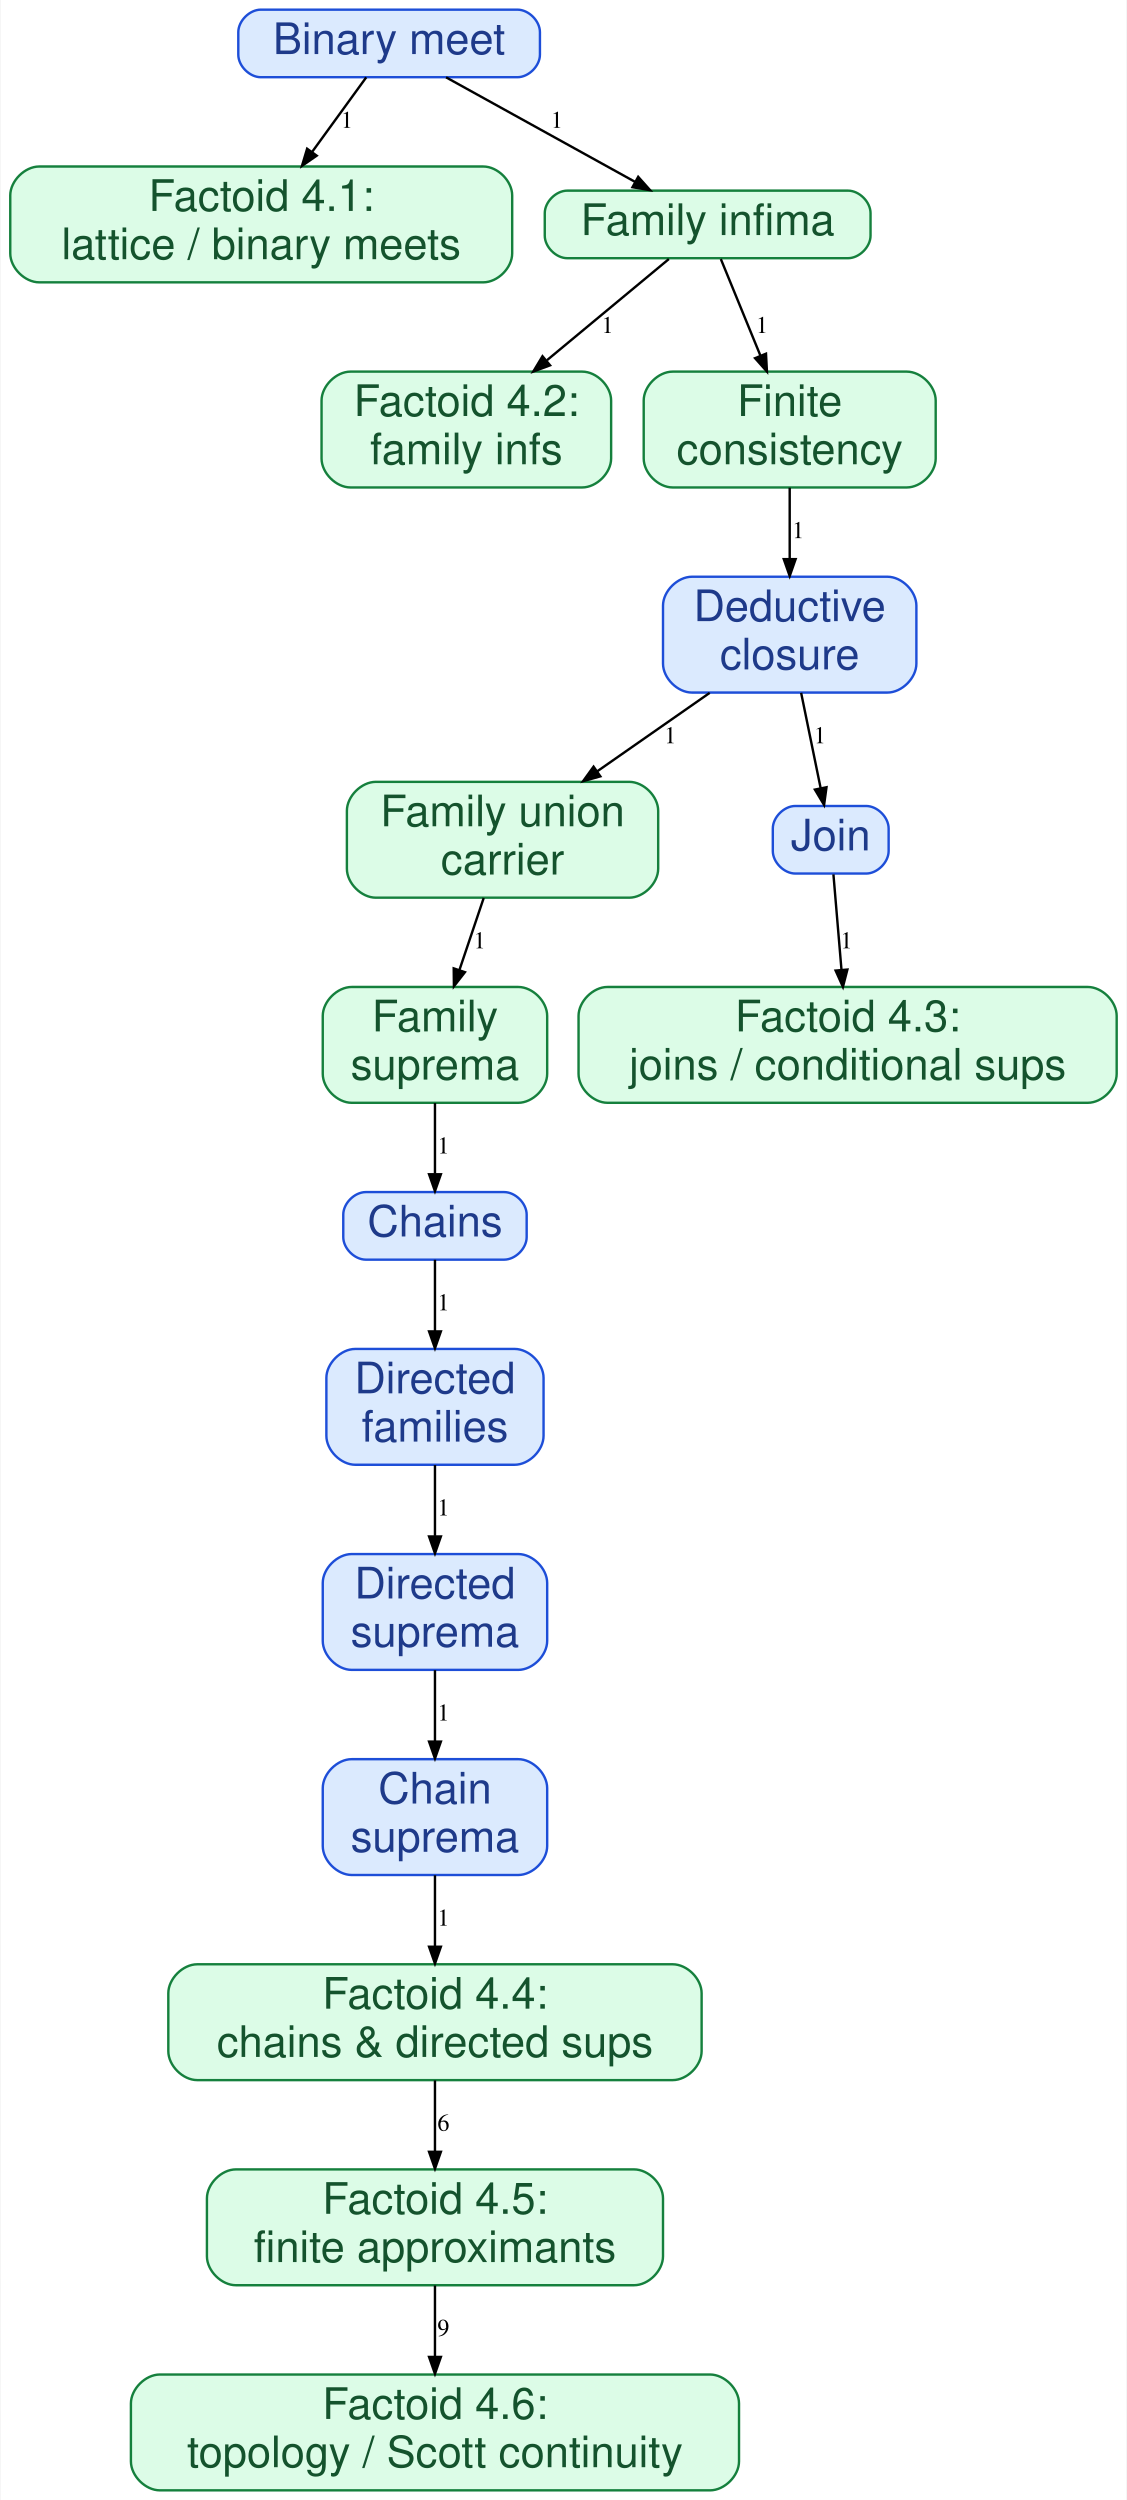
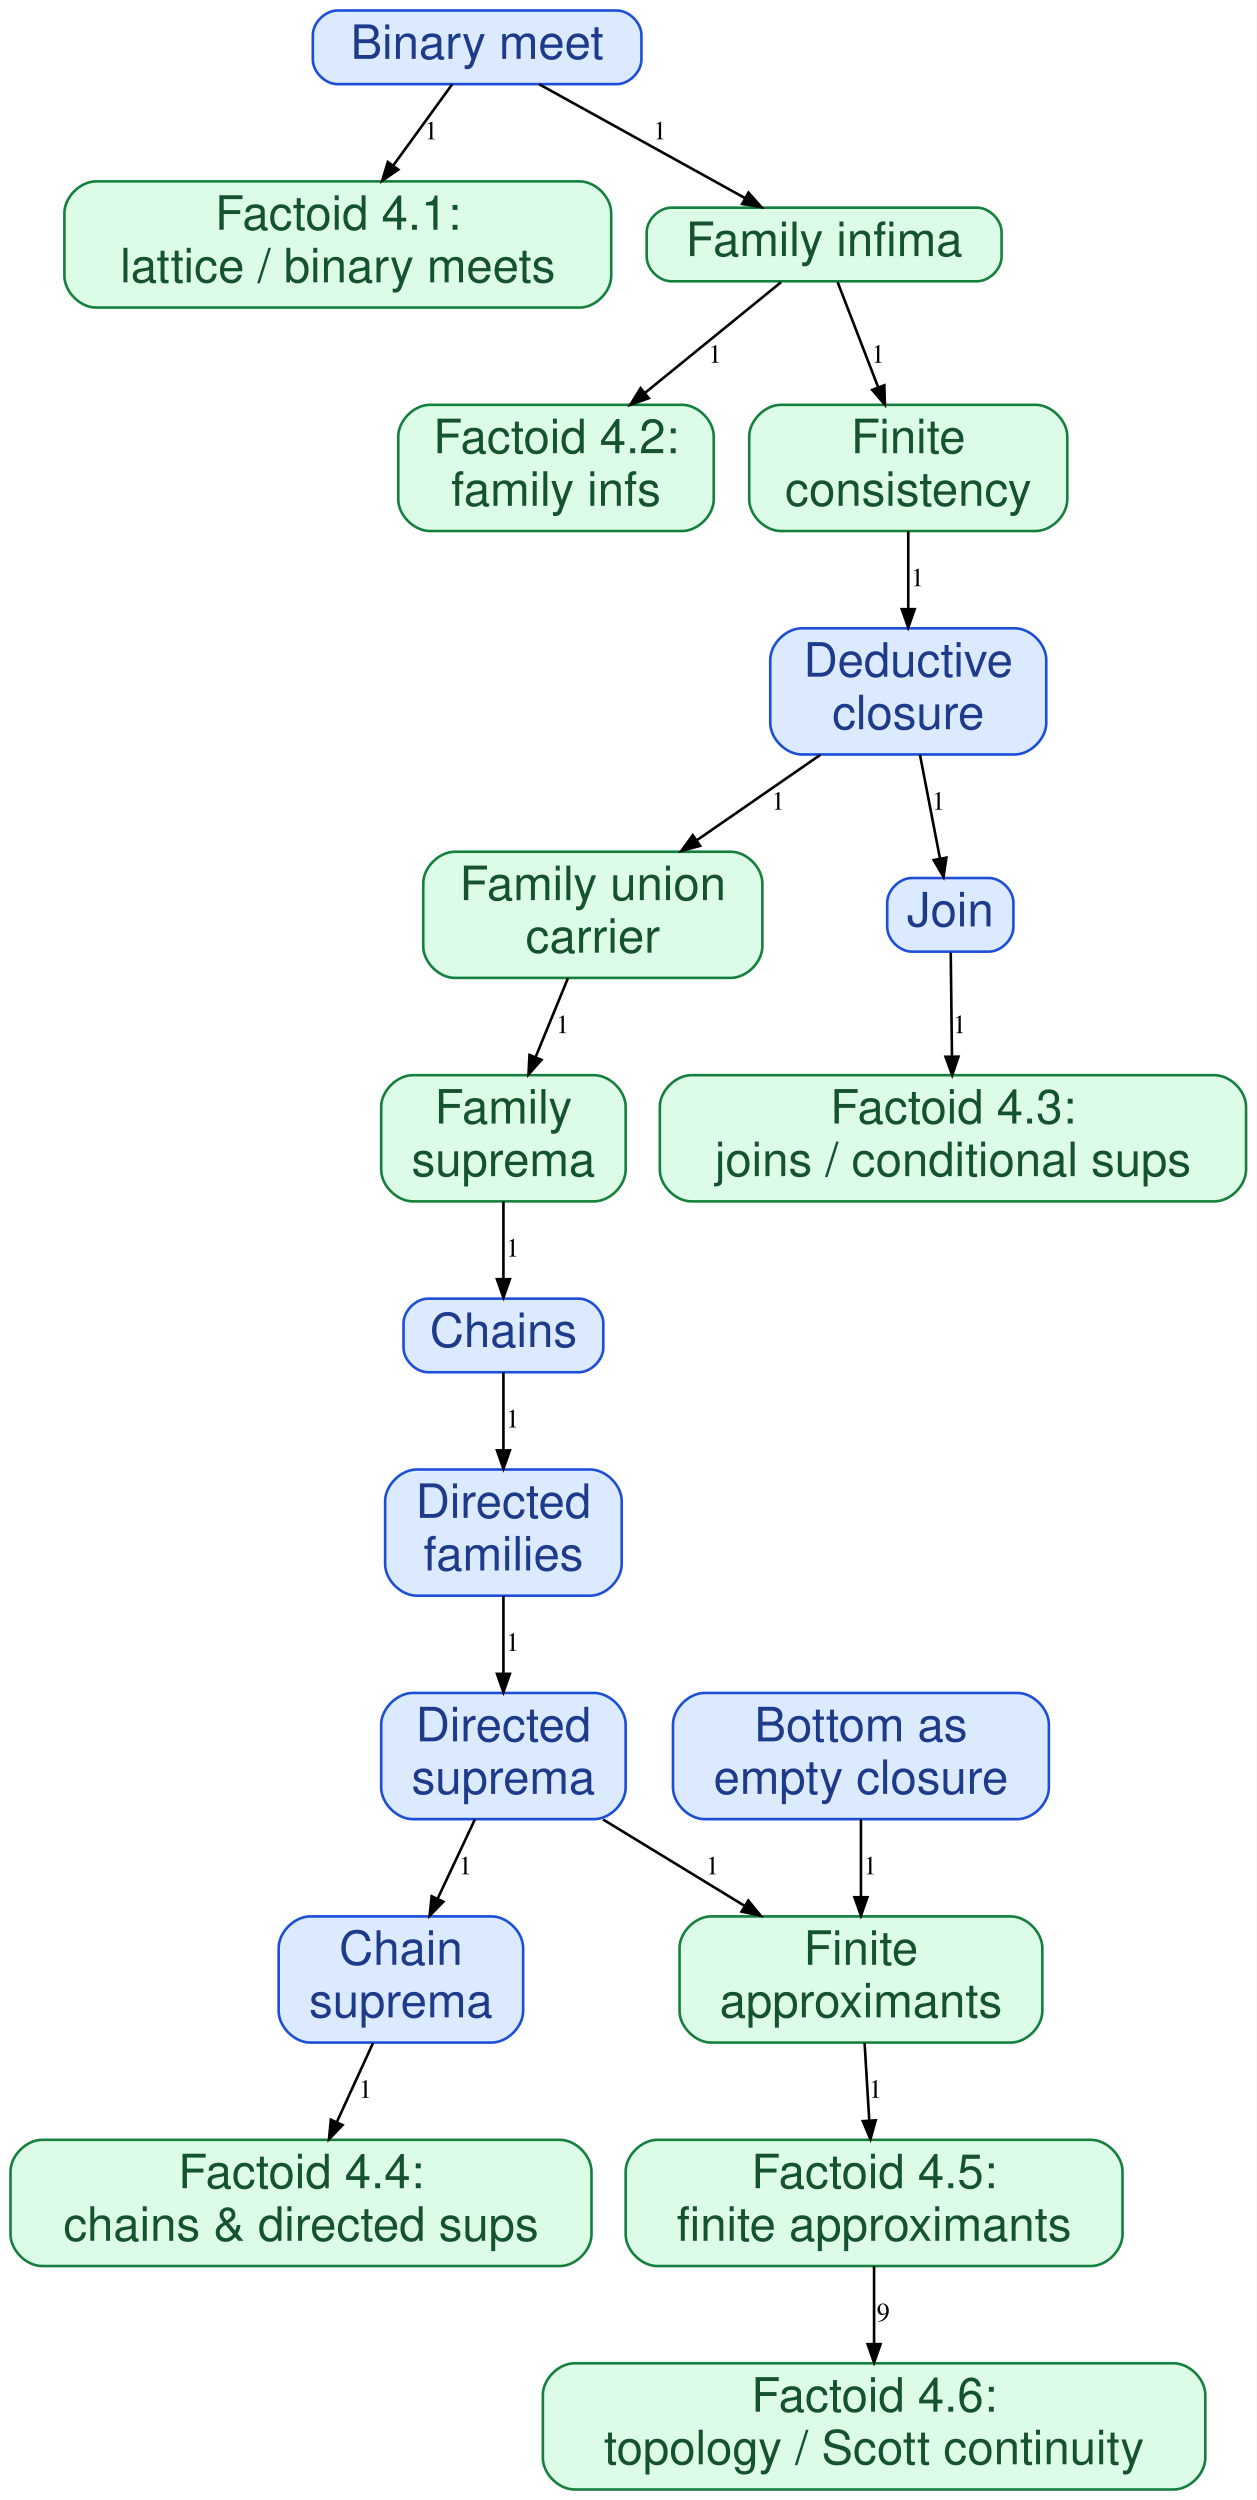
- <svg xmlns="http://www.w3.org/2000/svg" width="233.5pt" height="518pt" viewBox="0.00 0.00 466.50 1036.00">
-   <g id="graph0" class="graph" transform="scale(1 1) rotate(0) translate(4 1032)">
-     <polygon fill="white" stroke="transparent" points="-4,4 -4,-1032 462.5,-1032 462.5,4 -4,4" />
+ <svg xmlns="http://www.w3.org/2000/svg" width="239pt" height="475.5pt" viewBox="0.00 0.00 478.00 951.00">
+   <g id="graph0" class="graph" transform="scale(1 1) rotate(0) translate(4 947)">
+     <polygon fill="white" stroke="transparent" points="-4,4 -4,-947 474,-947 474,4 -4,4" />
    <g id="node1" class="node">
-       <path fill="#dbeafe" stroke="#1d4ed8" d="M210.17,-1028C210.17,-1028 103.83,-1028 103.83,-1028 99.17,-1028 94.5,-1023.33 94.5,-1018.67 94.5,-1018.67 94.5,-1009.33 94.5,-1009.33 94.5,-1004.67 99.17,-1000 103.83,-1000 103.83,-1000 210.17,-1000 210.17,-1000 214.83,-1000 219.5,-1004.67 219.5,-1009.33 219.5,-1009.33 219.5,-1018.67 219.5,-1018.67 219.5,-1023.33 214.83,-1028 210.17,-1028" />
-       <text text-anchor="middle" x="157" y="-1009.6" font-family="Helvetica,sans-Serif" font-size="18.00" fill="#1e3a8a">Binary meet</text>
+       <path fill="#dbeafe" stroke="#1d4ed8" d="M230.67,-943C230.67,-943 124.33,-943 124.33,-943 119.67,-943 115,-938.33 115,-933.67 115,-933.67 115,-924.33 115,-924.33 115,-919.67 119.67,-915 124.33,-915 124.33,-915 230.67,-915 230.67,-915 235.33,-915 240,-919.67 240,-924.33 240,-924.33 240,-933.67 240,-933.67 240,-938.33 235.33,-943 230.67,-943" />
+       <text text-anchor="middle" x="177.5" y="-924.6" font-family="Helvetica,sans-Serif" font-size="18.00" fill="#1e3a8a">Binary meet</text>
    </g>
    <g id="node2" class="node">
-       <path fill="#dcfce7" stroke="#15803d" d="M196,-963C196,-963 12,-963 12,-963 6,-963 0,-957 0,-951 0,-951 0,-927 0,-927 0,-921 6,-915 12,-915 12,-915 196,-915 196,-915 202,-915 208,-921 208,-927 208,-927 208,-951 208,-951 208,-957 202,-963 196,-963" />
-       <text text-anchor="middle" x="104" y="-944.6" font-family="Helvetica,sans-Serif" font-size="18.00" fill="#14532d">Factoid 4.1:</text>
-       <text text-anchor="middle" x="104" y="-924.6" font-family="Helvetica,sans-Serif" font-size="18.00" fill="#14532d">lattice / binary meets</text>
+       <path fill="#dcfce7" stroke="#15803d" d="M216.5,-878C216.5,-878 32.5,-878 32.5,-878 26.5,-878 20.5,-872 20.5,-866 20.5,-866 20.5,-842 20.5,-842 20.5,-836 26.5,-830 32.5,-830 32.5,-830 216.5,-830 216.5,-830 222.5,-830 228.5,-836 228.5,-842 228.5,-842 228.5,-866 228.5,-866 228.5,-872 222.5,-878 216.5,-878" />
+       <text text-anchor="middle" x="124.5" y="-859.6" font-family="Helvetica,sans-Serif" font-size="18.00" fill="#14532d">Factoid 4.1:</text>
+       <text text-anchor="middle" x="124.5" y="-839.6" font-family="Helvetica,sans-Serif" font-size="18.00" fill="#14532d">lattice / binary meets</text>
+     </g>
+     <g id="edge16" class="edge">
+       <path fill="none" stroke="black" d="M168.02,-914.95C161.79,-906.37 153.39,-894.79 145.62,-884.09" />
+       <polygon fill="black" stroke="black" points="147.49,-882.49 141.39,-878.27 143.52,-885.37 147.49,-882.49" />
+       <text text-anchor="middle" x="160" y="-894" font-family="Times,serif" font-size="10.00">1</text>
+     </g>
+     <g id="node3" class="node">
+       <path fill="#dcfce7" stroke="#15803d" d="M367.67,-868C367.67,-868 251.33,-868 251.33,-868 246.67,-868 242,-863.33 242,-858.67 242,-858.67 242,-849.33 242,-849.33 242,-844.67 246.67,-840 251.33,-840 251.33,-840 367.67,-840 367.67,-840 372.33,-840 377,-844.67 377,-849.33 377,-849.33 377,-858.67 377,-858.67 377,-863.33 372.33,-868 367.67,-868" />
+       <text text-anchor="middle" x="309.5" y="-849.6" font-family="Helvetica,sans-Serif" font-size="18.00" fill="#14532d">Family infima</text>
+     </g>
+     <g id="edge17" class="edge">
+       <path fill="none" stroke="black" d="M201.1,-914.95C223.02,-902.83 255.76,-884.72 279.52,-871.58" />
+       <polygon fill="black" stroke="black" points="280.72,-873.72 285.66,-868.18 278.35,-869.43 280.72,-873.72" />
+       <text text-anchor="middle" x="247" y="-894" font-family="Times,serif" font-size="10.00">1</text>
+     </g>
+     <g id="node4" class="node">
+       <path fill="#dcfce7" stroke="#15803d" d="M255.5,-793C255.5,-793 159.5,-793 159.5,-793 153.5,-793 147.5,-787 147.5,-781 147.5,-781 147.5,-757 147.5,-757 147.5,-751 153.5,-745 159.5,-745 159.5,-745 255.5,-745 255.5,-745 261.5,-745 267.5,-751 267.5,-757 267.5,-757 267.5,-781 267.5,-781 267.5,-787 261.5,-793 255.5,-793" />
+       <text text-anchor="middle" x="207.5" y="-774.6" font-family="Helvetica,sans-Serif" font-size="18.00" fill="#14532d">Factoid 4.2:</text>
+       <text text-anchor="middle" x="207.5" y="-754.6" font-family="Helvetica,sans-Serif" font-size="18.00" fill="#14532d">family infs</text>
+     </g>
+     <g id="edge11" class="edge">
+       <path fill="none" stroke="black" d="M293.11,-839.66C279.25,-828.38 258.93,-811.85 241.56,-797.71" />
+       <polygon fill="black" stroke="black" points="242.77,-795.54 235.8,-793.03 239.68,-799.34 242.77,-795.54" />
+       <text text-anchor="middle" x="268" y="-809" font-family="Times,serif" font-size="10.00">1</text>
+     </g>
+     <g id="node5" class="node">
+       <path fill="#dcfce7" stroke="#15803d" d="M390,-793C390,-793 293,-793 293,-793 287,-793 281,-787 281,-781 281,-781 281,-757 281,-757 281,-751 287,-745 293,-745 293,-745 390,-745 390,-745 396,-745 402,-751 402,-757 402,-757 402,-781 402,-781 402,-787 396,-793 390,-793" />
+       <text text-anchor="middle" x="341.5" y="-774.6" font-family="Helvetica,sans-Serif" font-size="18.00" fill="#14532d">Finite</text>
+       <text text-anchor="middle" x="341.5" y="-754.6" font-family="Helvetica,sans-Serif" font-size="18.00" fill="#14532d">consistency</text>
+     </g>
+     <g id="edge12" class="edge">
+       <path fill="none" stroke="black" d="M314.64,-839.66C318.8,-828.87 324.82,-813.27 330.1,-799.57" />
+       <polygon fill="black" stroke="black" points="332.39,-800.44 332.62,-793.03 327.82,-798.68 332.39,-800.44" />
+       <text text-anchor="middle" x="330" y="-809" font-family="Times,serif" font-size="10.00">1</text>
+     </g>
+     <g id="node6" class="node">
+       <path fill="#dbeafe" stroke="#1d4ed8" d="M382,-708C382,-708 301,-708 301,-708 295,-708 289,-702 289,-696 289,-696 289,-672 289,-672 289,-666 295,-660 301,-660 301,-660 382,-660 382,-660 388,-660 394,-666 394,-672 394,-672 394,-696 394,-696 394,-702 388,-708 382,-708" />
+       <text text-anchor="middle" x="341.5" y="-689.6" font-family="Helvetica,sans-Serif" font-size="18.00" fill="#1e3a8a">Deductive</text>
+       <text text-anchor="middle" x="341.5" y="-669.6" font-family="Helvetica,sans-Serif" font-size="18.00" fill="#1e3a8a">closure</text>
+     </g>
+     <g id="edge10" class="edge">
+       <path fill="none" stroke="black" d="M341.5,-744.88C341.5,-735.78 341.5,-725.21 341.5,-715.5" />
+       <polygon fill="black" stroke="black" points="343.95,-715.28 341.5,-708.28 339.05,-715.28 343.95,-715.28" />
+       <text text-anchor="middle" x="345" y="-724" font-family="Times,serif" font-size="10.00">1</text>
+     </g>
+     <g id="node7" class="node">
+       <path fill="#dcfce7" stroke="#15803d" d="M274,-623C274,-623 169,-623 169,-623 163,-623 157,-617 157,-611 157,-611 157,-587 157,-587 157,-581 163,-575 169,-575 169,-575 274,-575 274,-575 280,-575 286,-581 286,-587 286,-587 286,-611 286,-611 286,-617 280,-623 274,-623" />
+       <text text-anchor="middle" x="221.5" y="-604.6" font-family="Helvetica,sans-Serif" font-size="18.00" fill="#14532d">Family union</text>
+       <text text-anchor="middle" x="221.5" y="-584.6" font-family="Helvetica,sans-Serif" font-size="18.00" fill="#14532d">carrier</text>
+     </g>
+     <g id="edge4" class="edge">
+       <path fill="none" stroke="black" d="M308.07,-659.88C293.5,-649.8 276.31,-637.91 261.1,-627.39" />
+       <polygon fill="black" stroke="black" points="262.31,-625.25 255.16,-623.28 259.53,-629.28 262.31,-625.25" />
+       <text text-anchor="middle" x="292" y="-639" font-family="Times,serif" font-size="10.00">1</text>
+     </g>
+     <g id="node9" class="node">
+       <path fill="#dbeafe" stroke="#1d4ed8" d="M372.17,-613C372.17,-613 342.83,-613 342.83,-613 338.17,-613 333.5,-608.33 333.5,-603.67 333.5,-603.67 333.5,-594.33 333.5,-594.33 333.5,-589.67 338.17,-585 342.83,-585 342.83,-585 372.17,-585 372.17,-585 376.83,-585 381.5,-589.67 381.5,-594.33 381.5,-594.33 381.5,-603.67 381.5,-603.67 381.5,-608.33 376.83,-613 372.17,-613" />
+       <text text-anchor="middle" x="357.5" y="-594.6" font-family="Helvetica,sans-Serif" font-size="18.00" fill="#1e3a8a">Join</text>
+     </g>
+     <g id="edge5" class="edge">
+       <path fill="none" stroke="black" d="M345.96,-659.88C348.35,-647.49 351.26,-632.35 353.57,-620.4" />
+       <polygon fill="black" stroke="black" points="355.99,-620.76 354.91,-613.42 351.18,-619.83 355.99,-620.76" />
+       <text text-anchor="middle" x="353" y="-639" font-family="Times,serif" font-size="10.00">1</text>
+     </g>
+     <g id="node8" class="node">
+       <path fill="#dcfce7" stroke="#15803d" d="M222,-538C222,-538 153,-538 153,-538 147,-538 141,-532 141,-526 141,-526 141,-502 141,-502 141,-496 147,-490 153,-490 153,-490 222,-490 222,-490 228,-490 234,-496 234,-502 234,-502 234,-526 234,-526 234,-532 228,-538 222,-538" />
+       <text text-anchor="middle" x="187.5" y="-519.6" font-family="Helvetica,sans-Serif" font-size="18.00" fill="#14532d">Family</text>
+       <text text-anchor="middle" x="187.5" y="-499.6" font-family="Helvetica,sans-Serif" font-size="18.00" fill="#14532d">suprema</text>
    </g>
    <g id="edge14" class="edge">
-       <path fill="none" stroke="black" d="M147.52,-999.95C141.29,-991.37 132.89,-979.79 125.12,-969.09" />
-       <polygon fill="black" stroke="black" points="126.99,-967.49 120.89,-963.27 123.02,-970.37 126.99,-967.49" />
-       <text text-anchor="middle" x="139.5" y="-979" font-family="Times,serif" font-size="10.00">1</text>
+       <path fill="none" stroke="black" d="M212.03,-574.88C208.23,-565.6 203.8,-554.79 199.76,-544.93" />
+       <polygon fill="black" stroke="black" points="201.96,-543.83 197.04,-538.28 197.42,-545.69 201.96,-543.83" />
+       <text text-anchor="middle" x="210" y="-554" font-family="Times,serif" font-size="10.00">1</text>
    </g>
-     <g id="node3" class="node">
-       <path fill="#dcfce7" stroke="#15803d" d="M347.17,-953C347.17,-953 230.83,-953 230.83,-953 226.17,-953 221.5,-948.33 221.5,-943.67 221.5,-943.67 221.5,-934.33 221.5,-934.33 221.5,-929.67 226.17,-925 230.83,-925 230.83,-925 347.17,-925 347.17,-925 351.83,-925 356.5,-929.67 356.5,-934.33 356.5,-934.33 356.5,-943.67 356.5,-943.67 356.5,-948.33 351.83,-953 347.17,-953" />
-       <text text-anchor="middle" x="289" y="-934.6" font-family="Helvetica,sans-Serif" font-size="18.00" fill="#14532d">Family infima</text>
+     <g id="node11" class="node">
+       <path fill="#dbeafe" stroke="#1d4ed8" d="M216.17,-453C216.17,-453 158.83,-453 158.83,-453 154.17,-453 149.5,-448.33 149.5,-443.67 149.5,-443.67 149.5,-434.33 149.5,-434.33 149.5,-429.67 154.17,-425 158.83,-425 158.83,-425 216.17,-425 216.17,-425 220.83,-425 225.5,-429.67 225.5,-434.33 225.5,-434.33 225.5,-443.67 225.5,-443.67 225.5,-448.33 220.83,-453 216.17,-453" />
+       <text text-anchor="middle" x="187.5" y="-434.6" font-family="Helvetica,sans-Serif" font-size="18.00" fill="#1e3a8a">Chains</text>
+     </g>
+     <g id="edge13" class="edge">
+       <path fill="none" stroke="black" d="M187.5,-489.9C187.5,-480.5 187.5,-469.73 187.5,-460.6" />
+       <polygon fill="black" stroke="black" points="189.95,-460.39 187.5,-453.39 185.05,-460.39 189.95,-460.39" />
+       <text text-anchor="middle" x="191" y="-469" font-family="Times,serif" font-size="10.00">1</text>
+     </g>
+     <g id="node10" class="node">
+       <path fill="#dcfce7" stroke="#15803d" d="M458,-538C458,-538 259,-538 259,-538 253,-538 247,-532 247,-526 247,-526 247,-502 247,-502 247,-496 253,-490 259,-490 259,-490 458,-490 458,-490 464,-490 470,-496 470,-502 470,-502 470,-526 470,-526 470,-532 464,-538 458,-538" />
+       <text text-anchor="middle" x="358.5" y="-519.6" font-family="Helvetica,sans-Serif" font-size="18.00" fill="#14532d">Factoid 4.3:</text>
+       <text text-anchor="middle" x="358.5" y="-499.6" font-family="Helvetica,sans-Serif" font-size="18.00" fill="#14532d">joins / conditional sups</text>
+     </g>
+     <g id="edge18" class="edge">
+       <path fill="none" stroke="black" d="M357.66,-584.66C357.79,-574.07 357.97,-558.84 358.13,-545.32" />
+       <polygon fill="black" stroke="black" points="360.59,-545.05 358.22,-538.03 355.69,-545 360.59,-545.05" />
+       <text text-anchor="middle" x="361" y="-554" font-family="Times,serif" font-size="10.00">1</text>
+     </g>
+     <g id="node12" class="node">
+       <path fill="#dbeafe" stroke="#1d4ed8" d="M220.5,-388C220.5,-388 154.5,-388 154.5,-388 148.5,-388 142.5,-382 142.5,-376 142.5,-376 142.5,-352 142.5,-352 142.5,-346 148.5,-340 154.5,-340 154.5,-340 220.5,-340 220.5,-340 226.5,-340 232.5,-346 232.5,-352 232.5,-352 232.5,-376 232.5,-376 232.5,-382 226.5,-388 220.5,-388" />
+       <text text-anchor="middle" x="187.5" y="-369.6" font-family="Helvetica,sans-Serif" font-size="18.00" fill="#1e3a8a">Directed</text>
+       <text text-anchor="middle" x="187.5" y="-349.6" font-family="Helvetica,sans-Serif" font-size="18.00" fill="#1e3a8a">families</text>
+     </g>
+     <g id="edge3" class="edge">
+       <path fill="none" stroke="black" d="M187.5,-424.95C187.5,-416.69 187.5,-405.64 187.5,-395.28" />
+       <polygon fill="black" stroke="black" points="189.95,-395.27 187.5,-388.27 185.05,-395.27 189.95,-395.27" />
+       <text text-anchor="middle" x="191" y="-404" font-family="Times,serif" font-size="10.00">1</text>
+     </g>
+     <g id="node13" class="node">
+       <path fill="#dbeafe" stroke="#1d4ed8" d="M222,-303C222,-303 153,-303 153,-303 147,-303 141,-297 141,-291 141,-291 141,-267 141,-267 141,-261 147,-255 153,-255 153,-255 222,-255 222,-255 228,-255 234,-261 234,-267 234,-267 234,-291 234,-291 234,-297 228,-303 222,-303" />
+       <text text-anchor="middle" x="187.5" y="-284.6" font-family="Helvetica,sans-Serif" font-size="18.00" fill="#1e3a8a">Directed</text>
+       <text text-anchor="middle" x="187.5" y="-264.6" font-family="Helvetica,sans-Serif" font-size="18.00" fill="#1e3a8a">suprema</text>
    </g>
    <g id="edge15" class="edge">
-       <path fill="none" stroke="black" d="M180.6,-999.95C202.52,-987.83 235.26,-969.72 259.02,-956.58" />
-       <polygon fill="black" stroke="black" points="260.22,-958.72 265.16,-953.18 257.85,-954.43 260.22,-958.72" />
-       <text text-anchor="middle" x="226.5" y="-979" font-family="Times,serif" font-size="10.00">1</text>
+       <path fill="none" stroke="black" d="M187.5,-339.88C187.5,-330.78 187.5,-320.21 187.5,-310.5" />
+       <polygon fill="black" stroke="black" points="189.95,-310.28 187.5,-303.28 185.05,-310.28 189.95,-310.28" />
+       <text text-anchor="middle" x="191" y="-319" font-family="Times,serif" font-size="10.00">1</text>
    </g>
-     <g id="node4" class="node">
-       <path fill="#dcfce7" stroke="#15803d" d="M237,-878C237,-878 141,-878 141,-878 135,-878 129,-872 129,-866 129,-866 129,-842 129,-842 129,-836 135,-830 141,-830 141,-830 237,-830 237,-830 243,-830 249,-836 249,-842 249,-842 249,-866 249,-866 249,-872 243,-878 237,-878" />
-       <text text-anchor="middle" x="189" y="-859.6" font-family="Helvetica,sans-Serif" font-size="18.00" fill="#14532d">Factoid 4.2:</text>
-       <text text-anchor="middle" x="189" y="-839.6" font-family="Helvetica,sans-Serif" font-size="18.00" fill="#14532d">family infs</text>
+     <g id="node14" class="node">
+       <path fill="#dbeafe" stroke="#1d4ed8" d="M183,-218C183,-218 114,-218 114,-218 108,-218 102,-212 102,-206 102,-206 102,-182 102,-182 102,-176 108,-170 114,-170 114,-170 183,-170 183,-170 189,-170 195,-176 195,-182 195,-182 195,-206 195,-206 195,-212 189,-218 183,-218" />
+       <text text-anchor="middle" x="148.5" y="-199.6" font-family="Helvetica,sans-Serif" font-size="18.00" fill="#1e3a8a">Chain</text>
+       <text text-anchor="middle" x="148.5" y="-179.6" font-family="Helvetica,sans-Serif" font-size="18.00" fill="#1e3a8a">suprema</text>
+     </g>
+     <g id="edge6" class="edge">
+       <path fill="none" stroke="black" d="M176.64,-254.88C172.24,-245.52 167.1,-234.59 162.43,-224.65" />
+       <polygon fill="black" stroke="black" points="164.64,-223.58 159.44,-218.28 160.2,-225.66 164.64,-223.58" />
+       <text text-anchor="middle" x="173" y="-234" font-family="Times,serif" font-size="10.00">1</text>
+     </g>
+     <g id="node17" class="node">
+       <path fill="#dcfce7" stroke="#15803d" d="M380.5,-218C380.5,-218 266.5,-218 266.5,-218 260.5,-218 254.5,-212 254.5,-206 254.5,-206 254.5,-182 254.5,-182 254.5,-176 260.5,-170 266.5,-170 266.5,-170 380.5,-170 380.5,-170 386.5,-170 392.5,-176 392.5,-182 392.5,-182 392.5,-206 392.5,-206 392.5,-212 386.5,-218 380.5,-218" />
+       <text text-anchor="middle" x="323.5" y="-199.6" font-family="Helvetica,sans-Serif" font-size="18.00" fill="#14532d">Finite</text>
+       <text text-anchor="middle" x="323.5" y="-179.6" font-family="Helvetica,sans-Serif" font-size="18.00" fill="#14532d">approximants</text>
+     </g>
+     <g id="edge7" class="edge">
+       <path fill="none" stroke="black" d="M225.38,-254.88C242.04,-244.71 261.73,-232.7 279.07,-222.11" />
+       <polygon fill="black" stroke="black" points="280.65,-224.02 285.35,-218.28 278.1,-219.84 280.65,-224.02" />
+       <text text-anchor="middle" x="267" y="-234" font-family="Times,serif" font-size="10.00">1</text>
+     </g>
+     <g id="node15" class="node">
+       <path fill="#dcfce7" stroke="#15803d" d="M209,-133C209,-133 12,-133 12,-133 6,-133 0,-127 0,-121 0,-121 0,-97 0,-97 0,-91 6,-85 12,-85 12,-85 209,-85 209,-85 215,-85 221,-91 221,-97 221,-97 221,-121 221,-121 221,-127 215,-133 209,-133" />
+       <text text-anchor="middle" x="110.5" y="-114.6" font-family="Helvetica,sans-Serif" font-size="18.00" fill="#14532d">Factoid 4.4:</text>
+       <text text-anchor="middle" x="110.5" y="-94.6" font-family="Helvetica,sans-Serif" font-size="18.00" fill="#14532d">chains &amp; directed sups</text>
+     </g>
+     <g id="edge2" class="edge">
+       <path fill="none" stroke="black" d="M137.91,-169.88C133.67,-160.6 128.72,-149.79 124.2,-139.93" />
+       <polygon fill="black" stroke="black" points="126.3,-138.63 121.16,-133.28 121.85,-140.67 126.3,-138.63" />
+       <text text-anchor="middle" x="135" y="-149" font-family="Times,serif" font-size="10.00">1</text>
+     </g>
+     <g id="node16" class="node">
+       <path fill="#dbeafe" stroke="#1d4ed8" d="M383,-303C383,-303 264,-303 264,-303 258,-303 252,-297 252,-291 252,-291 252,-267 252,-267 252,-261 258,-255 264,-255 264,-255 383,-255 383,-255 389,-255 395,-261 395,-267 395,-267 395,-291 395,-291 395,-297 389,-303 383,-303" />
+       <text text-anchor="middle" x="323.5" y="-284.6" font-family="Helvetica,sans-Serif" font-size="18.00" fill="#1e3a8a">Bottom as</text>
+       <text text-anchor="middle" x="323.5" y="-264.6" font-family="Helvetica,sans-Serif" font-size="18.00" fill="#1e3a8a">empty closure</text>
+     </g>
+     <g id="edge1" class="edge">
+       <path fill="none" stroke="black" d="M323.5,-254.88C323.5,-245.78 323.5,-235.21 323.5,-225.5" />
+       <polygon fill="black" stroke="black" points="325.95,-225.28 323.5,-218.28 321.05,-225.28 325.95,-225.28" />
+       <text text-anchor="middle" x="327" y="-234" font-family="Times,serif" font-size="10.00">1</text>
+     </g>
+     <g id="node18" class="node">
+       <path fill="#dcfce7" stroke="#15803d" d="M411,-133C411,-133 246,-133 246,-133 240,-133 234,-127 234,-121 234,-121 234,-97 234,-97 234,-91 240,-85 246,-85 246,-85 411,-85 411,-85 417,-85 423,-91 423,-97 423,-97 423,-121 423,-121 423,-127 417,-133 411,-133" />
+       <text text-anchor="middle" x="328.5" y="-114.6" font-family="Helvetica,sans-Serif" font-size="18.00" fill="#14532d">Factoid 4.5:</text>
+       <text text-anchor="middle" x="328.5" y="-94.6" font-family="Helvetica,sans-Serif" font-size="18.00" fill="#14532d">finite approximants</text>
    </g>
    <g id="edge9" class="edge">
-       <path fill="none" stroke="black" d="M272.93,-924.66C259.34,-913.38 239.42,-896.85 222.39,-882.71" />
-       <polygon fill="black" stroke="black" points="223.69,-880.61 216.74,-878.03 220.56,-884.38 223.69,-880.61" />
-       <text text-anchor="middle" x="247.5" y="-894" font-family="Times,serif" font-size="10.00">1</text>
+       <path fill="none" stroke="black" d="M324.89,-169.88C325.44,-160.78 326.08,-150.21 326.66,-140.5" />
+       <polygon fill="black" stroke="black" points="329.12,-140.42 327.1,-133.28 324.23,-140.12 329.12,-140.42" />
+       <text text-anchor="middle" x="329" y="-149" font-family="Times,serif" font-size="10.00">1</text>
    </g>
-     <g id="node5" class="node">
-       <path fill="#dcfce7" stroke="#15803d" d="M371.5,-878C371.5,-878 274.5,-878 274.5,-878 268.5,-878 262.5,-872 262.5,-866 262.5,-866 262.5,-842 262.5,-842 262.5,-836 268.5,-830 274.5,-830 274.5,-830 371.5,-830 371.5,-830 377.5,-830 383.5,-836 383.5,-842 383.5,-842 383.5,-866 383.5,-866 383.5,-872 377.5,-878 371.5,-878" />
-       <text text-anchor="middle" x="323" y="-859.6" font-family="Helvetica,sans-Serif" font-size="18.00" fill="#14532d">Finite</text>
-       <text text-anchor="middle" x="323" y="-839.6" font-family="Helvetica,sans-Serif" font-size="18.00" fill="#14532d">consistency</text>
-     </g>
-     <g id="edge10" class="edge">
-       <path fill="none" stroke="black" d="M294.46,-924.66C298.88,-913.87 305.27,-898.27 310.89,-884.57" />
-       <polygon fill="black" stroke="black" points="313.18,-885.43 313.57,-878.03 308.65,-883.57 313.18,-885.43" />
-       <text text-anchor="middle" x="311.5" y="-894" font-family="Times,serif" font-size="10.00">1</text>
-     </g>
-     <g id="node6" class="node">
-       <path fill="#dbeafe" stroke="#1d4ed8" d="M363.5,-793C363.5,-793 282.5,-793 282.5,-793 276.5,-793 270.5,-787 270.5,-781 270.5,-781 270.5,-757 270.5,-757 270.5,-751 276.5,-745 282.5,-745 282.5,-745 363.5,-745 363.5,-745 369.5,-745 375.5,-751 375.5,-757 375.5,-757 375.5,-781 375.5,-781 375.5,-787 369.5,-793 363.5,-793" />
-       <text text-anchor="middle" x="323" y="-774.6" font-family="Helvetica,sans-Serif" font-size="18.00" fill="#1e3a8a">Deductive</text>
-       <text text-anchor="middle" x="323" y="-754.6" font-family="Helvetica,sans-Serif" font-size="18.00" fill="#1e3a8a">closure</text>
+     <g id="node19" class="node">
+       <path fill="#dcfce7" stroke="#15803d" d="M442.5,-48C442.5,-48 214.5,-48 214.5,-48 208.5,-48 202.5,-42 202.5,-36 202.5,-36 202.5,-12 202.5,-12 202.5,-6 208.5,0 214.5,0 214.5,0 442.5,0 442.5,0 448.5,0 454.5,-6 454.5,-12 454.5,-12 454.5,-36 454.5,-36 454.5,-42 448.5,-48 442.5,-48" />
+       <text text-anchor="middle" x="328.5" y="-29.6" font-family="Helvetica,sans-Serif" font-size="18.00" fill="#14532d">Factoid 4.6:</text>
+       <text text-anchor="middle" x="328.5" y="-9.6" font-family="Helvetica,sans-Serif" font-size="18.00" fill="#14532d">topology / Scott continuity</text>
    </g>
    <g id="edge8" class="edge">
-       <path fill="none" stroke="black" d="M323,-829.88C323,-820.78 323,-810.21 323,-800.5" />
-       <polygon fill="black" stroke="black" points="325.45,-800.28 323,-793.28 320.55,-800.28 325.45,-800.28" />
-       <text text-anchor="middle" x="326.5" y="-809" font-family="Times,serif" font-size="10.00">1</text>
-     </g>
-     <g id="node7" class="node">
-       <path fill="#dcfce7" stroke="#15803d" d="M256.5,-708C256.5,-708 151.5,-708 151.5,-708 145.5,-708 139.5,-702 139.5,-696 139.5,-696 139.5,-672 139.5,-672 139.5,-666 145.5,-660 151.5,-660 151.5,-660 256.5,-660 256.5,-660 262.5,-660 268.5,-666 268.5,-672 268.5,-672 268.5,-696 268.5,-696 268.5,-702 262.5,-708 256.5,-708" />
-       <text text-anchor="middle" x="204" y="-689.6" font-family="Helvetica,sans-Serif" font-size="18.00" fill="#14532d">Family union</text>
-       <text text-anchor="middle" x="204" y="-669.6" font-family="Helvetica,sans-Serif" font-size="18.00" fill="#14532d">carrier</text>
-     </g>
-     <g id="edge3" class="edge">
-       <path fill="none" stroke="black" d="M289.85,-744.88C275.4,-734.8 258.35,-722.91 243.27,-712.39" />
-       <polygon fill="black" stroke="black" points="244.53,-710.28 237.38,-708.28 241.72,-714.3 244.53,-710.28" />
-       <text text-anchor="middle" x="273.5" y="-724" font-family="Times,serif" font-size="10.00">1</text>
-     </g>
-     <g id="node9" class="node">
-       <path fill="#dbeafe" stroke="#1d4ed8" d="M354.67,-698C354.67,-698 325.33,-698 325.33,-698 320.67,-698 316,-693.33 316,-688.67 316,-688.67 316,-679.33 316,-679.33 316,-674.67 320.67,-670 325.33,-670 325.33,-670 354.67,-670 354.67,-670 359.33,-670 364,-674.67 364,-679.33 364,-679.33 364,-688.67 364,-688.67 364,-693.33 359.33,-698 354.67,-698" />
-       <text text-anchor="middle" x="340" y="-679.6" font-family="Helvetica,sans-Serif" font-size="18.00" fill="#1e3a8a">Join</text>
-     </g>
-     <g id="edge4" class="edge">
-       <path fill="none" stroke="black" d="M327.74,-744.88C330.27,-732.49 333.37,-717.35 335.82,-705.4" />
-       <polygon fill="black" stroke="black" points="338.25,-705.77 337.25,-698.42 333.45,-704.79 338.25,-705.77" />
-       <text text-anchor="middle" x="335.5" y="-724" font-family="Times,serif" font-size="10.00">1</text>
-     </g>
-     <g id="node8" class="node">
-       <path fill="#dcfce7" stroke="#15803d" d="M210.5,-623C210.5,-623 141.5,-623 141.5,-623 135.5,-623 129.5,-617 129.5,-611 129.5,-611 129.5,-587 129.5,-587 129.5,-581 135.5,-575 141.5,-575 141.5,-575 210.5,-575 210.5,-575 216.5,-575 222.5,-581 222.5,-587 222.5,-587 222.5,-611 222.5,-611 222.5,-617 216.5,-623 210.5,-623" />
-       <text text-anchor="middle" x="176" y="-604.6" font-family="Helvetica,sans-Serif" font-size="18.00" fill="#14532d">Family</text>
-       <text text-anchor="middle" x="176" y="-584.6" font-family="Helvetica,sans-Serif" font-size="18.00" fill="#14532d">suprema</text>
-     </g>
-     <g id="edge12" class="edge">
-       <path fill="none" stroke="black" d="M196.2,-659.88C193.07,-650.6 189.42,-639.79 186.1,-629.93" />
-       <polygon fill="black" stroke="black" points="188.41,-629.13 183.85,-623.28 183.77,-630.7 188.41,-629.13" />
-       <text text-anchor="middle" x="194.5" y="-639" font-family="Times,serif" font-size="10.00">1</text>
-     </g>
-     <g id="node11" class="node">
-       <path fill="#dbeafe" stroke="#1d4ed8" d="M204.67,-538C204.67,-538 147.33,-538 147.33,-538 142.67,-538 138,-533.33 138,-528.67 138,-528.67 138,-519.33 138,-519.33 138,-514.67 142.67,-510 147.33,-510 147.33,-510 204.67,-510 204.67,-510 209.33,-510 214,-514.67 214,-519.33 214,-519.33 214,-528.67 214,-528.67 214,-533.33 209.33,-538 204.67,-538" />
-       <text text-anchor="middle" x="176" y="-519.6" font-family="Helvetica,sans-Serif" font-size="18.00" fill="#1e3a8a">Chains</text>
-     </g>
-     <g id="edge11" class="edge">
-       <path fill="none" stroke="black" d="M176,-574.9C176,-565.5 176,-554.73 176,-545.6" />
-       <polygon fill="black" stroke="black" points="178.45,-545.39 176,-538.39 173.55,-545.39 178.45,-545.39" />
-       <text text-anchor="middle" x="179.5" y="-554" font-family="Times,serif" font-size="10.00">1</text>
-     </g>
-     <g id="node10" class="node">
-       <path fill="#dcfce7" stroke="#15803d" d="M446.5,-623C446.5,-623 247.5,-623 247.5,-623 241.5,-623 235.5,-617 235.5,-611 235.5,-611 235.5,-587 235.5,-587 235.5,-581 241.5,-575 247.5,-575 247.5,-575 446.5,-575 446.5,-575 452.5,-575 458.5,-581 458.5,-587 458.5,-587 458.5,-611 458.5,-611 458.5,-617 452.5,-623 446.5,-623" />
-       <text text-anchor="middle" x="347" y="-604.6" font-family="Helvetica,sans-Serif" font-size="18.00" fill="#14532d">Factoid 4.3:</text>
-       <text text-anchor="middle" x="347" y="-584.6" font-family="Helvetica,sans-Serif" font-size="18.00" fill="#14532d">joins / conditional sups</text>
-     </g>
-     <g id="edge16" class="edge">
-       <path fill="none" stroke="black" d="M341.12,-669.66C342.02,-659.07 343.3,-643.84 344.44,-630.32" />
-       <polygon fill="black" stroke="black" points="346.91,-630.21 345.06,-623.03 342.03,-629.79 346.91,-630.21" />
-       <text text-anchor="middle" x="346.5" y="-639" font-family="Times,serif" font-size="10.00">1</text>
-     </g>
-     <g id="node12" class="node">
-       <path fill="#dbeafe" stroke="#1d4ed8" d="M209,-473C209,-473 143,-473 143,-473 137,-473 131,-467 131,-461 131,-461 131,-437 131,-437 131,-431 137,-425 143,-425 143,-425 209,-425 209,-425 215,-425 221,-431 221,-437 221,-437 221,-461 221,-461 221,-467 215,-473 209,-473" />
-       <text text-anchor="middle" x="176" y="-454.6" font-family="Helvetica,sans-Serif" font-size="18.00" fill="#1e3a8a">Directed</text>
-       <text text-anchor="middle" x="176" y="-434.6" font-family="Helvetica,sans-Serif" font-size="18.00" fill="#1e3a8a">families</text>
-     </g>
-     <g id="edge2" class="edge">
-       <path fill="none" stroke="black" d="M176,-509.95C176,-501.69 176,-490.64 176,-480.28" />
-       <polygon fill="black" stroke="black" points="178.45,-480.27 176,-473.27 173.55,-480.27 178.45,-480.27" />
-       <text text-anchor="middle" x="179.5" y="-489" font-family="Times,serif" font-size="10.00">1</text>
-     </g>
-     <g id="node13" class="node">
-       <path fill="#dbeafe" stroke="#1d4ed8" d="M210.5,-388C210.5,-388 141.5,-388 141.5,-388 135.5,-388 129.5,-382 129.5,-376 129.5,-376 129.5,-352 129.5,-352 129.5,-346 135.5,-340 141.5,-340 141.5,-340 210.5,-340 210.5,-340 216.5,-340 222.5,-346 222.5,-352 222.5,-352 222.5,-376 222.5,-376 222.5,-382 216.5,-388 210.5,-388" />
-       <text text-anchor="middle" x="176" y="-369.6" font-family="Helvetica,sans-Serif" font-size="18.00" fill="#1e3a8a">Directed</text>
-       <text text-anchor="middle" x="176" y="-349.6" font-family="Helvetica,sans-Serif" font-size="18.00" fill="#1e3a8a">suprema</text>
-     </g>
-     <g id="edge13" class="edge">
-       <path fill="none" stroke="black" d="M176,-424.88C176,-415.78 176,-405.21 176,-395.5" />
-       <polygon fill="black" stroke="black" points="178.45,-395.28 176,-388.28 173.55,-395.28 178.45,-395.28" />
-       <text text-anchor="middle" x="179.5" y="-404" font-family="Times,serif" font-size="10.00">1</text>
-     </g>
-     <g id="node14" class="node">
-       <path fill="#dbeafe" stroke="#1d4ed8" d="M210.5,-303C210.5,-303 141.5,-303 141.5,-303 135.5,-303 129.5,-297 129.5,-291 129.5,-291 129.5,-267 129.5,-267 129.5,-261 135.5,-255 141.5,-255 141.5,-255 210.5,-255 210.5,-255 216.5,-255 222.5,-261 222.5,-267 222.5,-267 222.5,-291 222.5,-291 222.5,-297 216.5,-303 210.5,-303" />
-       <text text-anchor="middle" x="176" y="-284.6" font-family="Helvetica,sans-Serif" font-size="18.00" fill="#1e3a8a">Chain</text>
-       <text text-anchor="middle" x="176" y="-264.6" font-family="Helvetica,sans-Serif" font-size="18.00" fill="#1e3a8a">suprema</text>
-     </g>
-     <g id="edge5" class="edge">
-       <path fill="none" stroke="black" d="M176,-339.88C176,-330.78 176,-320.21 176,-310.5" />
-       <polygon fill="black" stroke="black" points="178.45,-310.28 176,-303.28 173.55,-310.28 178.45,-310.28" />
-       <text text-anchor="middle" x="179.5" y="-319" font-family="Times,serif" font-size="10.00">1</text>
-     </g>
-     <g id="node15" class="node">
-       <path fill="#dcfce7" stroke="#15803d" d="M274.5,-218C274.5,-218 77.5,-218 77.5,-218 71.5,-218 65.5,-212 65.5,-206 65.5,-206 65.5,-182 65.5,-182 65.5,-176 71.5,-170 77.5,-170 77.5,-170 274.5,-170 274.5,-170 280.5,-170 286.5,-176 286.5,-182 286.5,-182 286.5,-206 286.5,-206 286.5,-212 280.5,-218 274.5,-218" />
-       <text text-anchor="middle" x="176" y="-199.6" font-family="Helvetica,sans-Serif" font-size="18.00" fill="#14532d">Factoid 4.4:</text>
-       <text text-anchor="middle" x="176" y="-179.6" font-family="Helvetica,sans-Serif" font-size="18.00" fill="#14532d">chains &amp; directed sups</text>
-     </g>
-     <g id="edge1" class="edge">
-       <path fill="none" stroke="black" d="M176,-254.88C176,-245.78 176,-235.21 176,-225.5" />
-       <polygon fill="black" stroke="black" points="178.45,-225.28 176,-218.28 173.55,-225.28 178.45,-225.28" />
-       <text text-anchor="middle" x="179.5" y="-234" font-family="Times,serif" font-size="10.00">1</text>
-     </g>
-     <g id="node16" class="node">
-       <path fill="#dcfce7" stroke="#15803d" d="M258.5,-133C258.5,-133 93.5,-133 93.5,-133 87.5,-133 81.5,-127 81.5,-121 81.5,-121 81.5,-97 81.5,-97 81.5,-91 87.5,-85 93.5,-85 93.5,-85 258.5,-85 258.5,-85 264.5,-85 270.5,-91 270.5,-97 270.5,-97 270.5,-121 270.5,-121 270.5,-127 264.5,-133 258.5,-133" />
-       <text text-anchor="middle" x="176" y="-114.6" font-family="Helvetica,sans-Serif" font-size="18.00" fill="#14532d">Factoid 4.5:</text>
-       <text text-anchor="middle" x="176" y="-94.6" font-family="Helvetica,sans-Serif" font-size="18.00" fill="#14532d">finite approximants</text>
-     </g>
-     <g id="edge6" class="edge">
-       <path fill="none" stroke="black" d="M176,-169.88C176,-160.78 176,-150.21 176,-140.5" />
-       <polygon fill="black" stroke="black" points="178.45,-140.28 176,-133.28 173.55,-140.28 178.45,-140.28" />
-       <text text-anchor="middle" x="179.5" y="-149" font-family="Times,serif" font-size="10.00">6</text>
-     </g>
-     <g id="node17" class="node">
-       <path fill="#dcfce7" stroke="#15803d" d="M290,-48C290,-48 62,-48 62,-48 56,-48 50,-42 50,-36 50,-36 50,-12 50,-12 50,-6 56,0 62,0 62,0 290,0 290,0 296,0 302,-6 302,-12 302,-12 302,-36 302,-36 302,-42 296,-48 290,-48" />
-       <text text-anchor="middle" x="176" y="-29.6" font-family="Helvetica,sans-Serif" font-size="18.00" fill="#14532d">Factoid 4.6:</text>
-       <text text-anchor="middle" x="176" y="-9.6" font-family="Helvetica,sans-Serif" font-size="18.00" fill="#14532d">topology / Scott continuity</text>
-     </g>
-     <g id="edge7" class="edge">
-       <path fill="none" stroke="black" d="M176,-84.88C176,-75.78 176,-65.21 176,-55.5" />
-       <polygon fill="black" stroke="black" points="178.45,-55.28 176,-48.28 173.55,-55.28 178.45,-55.28" />
-       <text text-anchor="middle" x="179.5" y="-64" font-family="Times,serif" font-size="10.00">9</text>
+       <path fill="none" stroke="black" d="M328.5,-84.88C328.5,-75.78 328.5,-65.21 328.5,-55.5" />
+       <polygon fill="black" stroke="black" points="330.95,-55.28 328.5,-48.28 326.05,-55.28 330.95,-55.28" />
+       <text text-anchor="middle" x="332" y="-64" font-family="Times,serif" font-size="10.00">9</text>
    </g>
  </g>
</svg>
